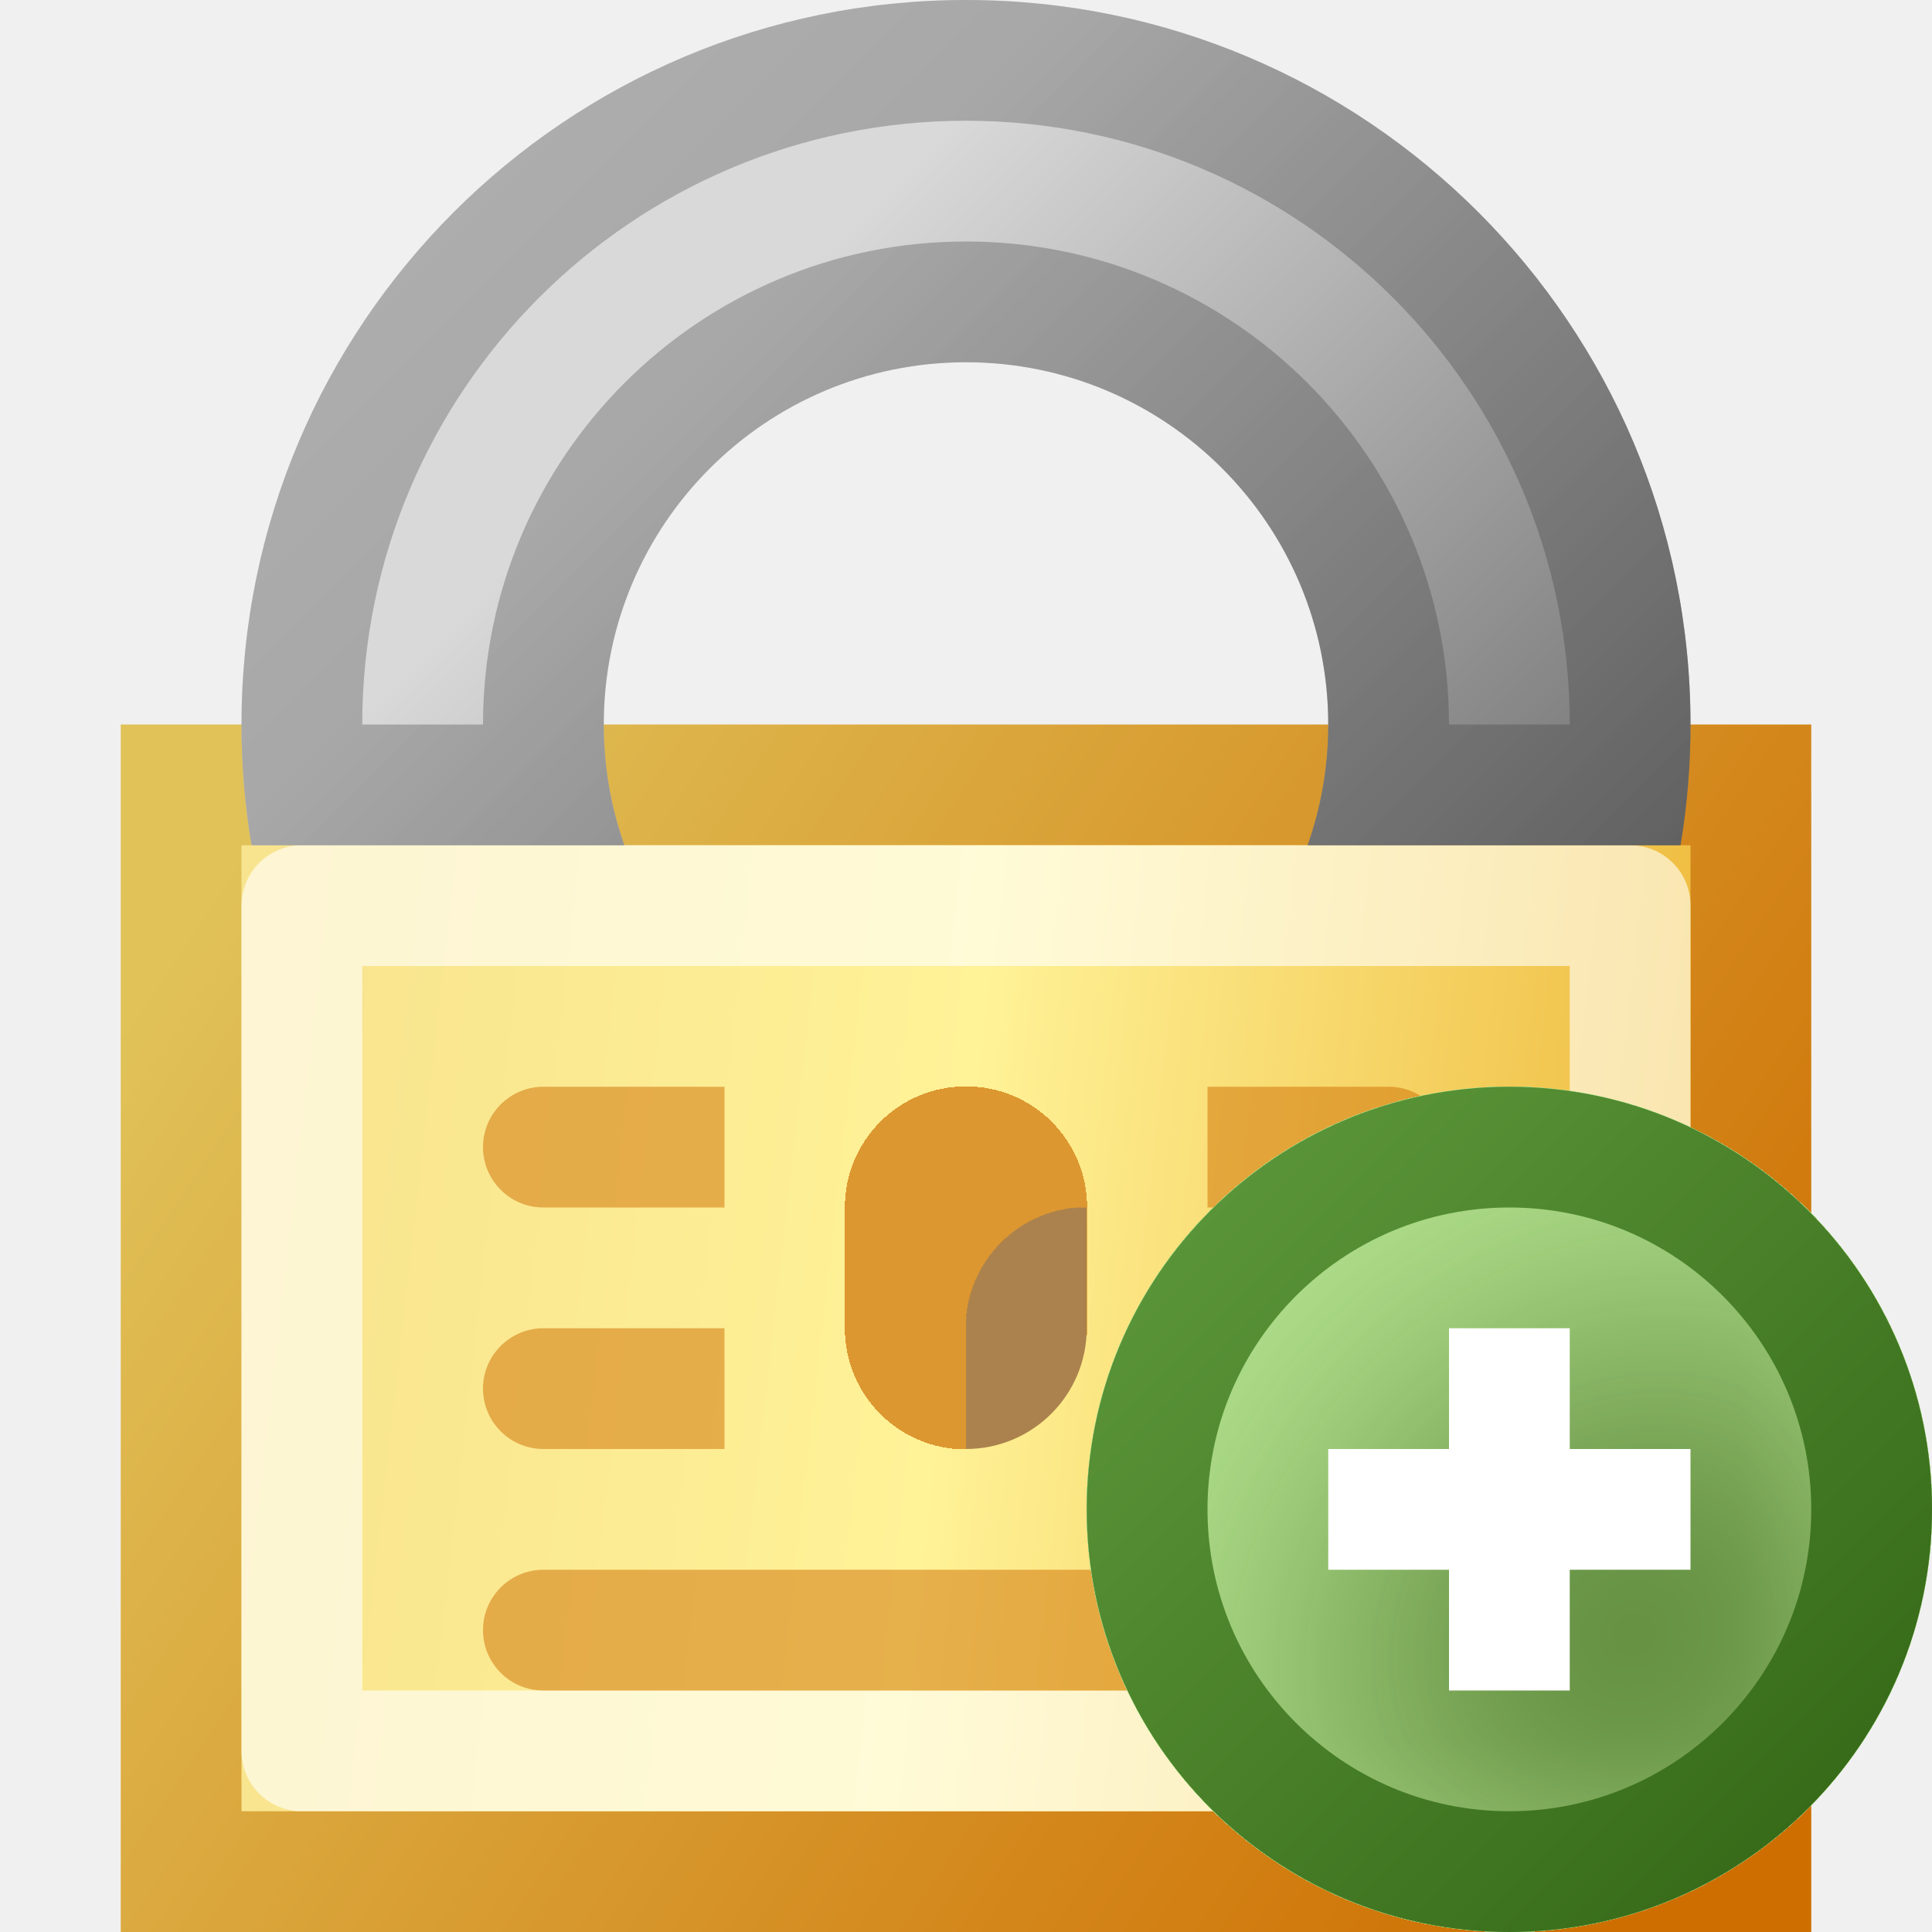
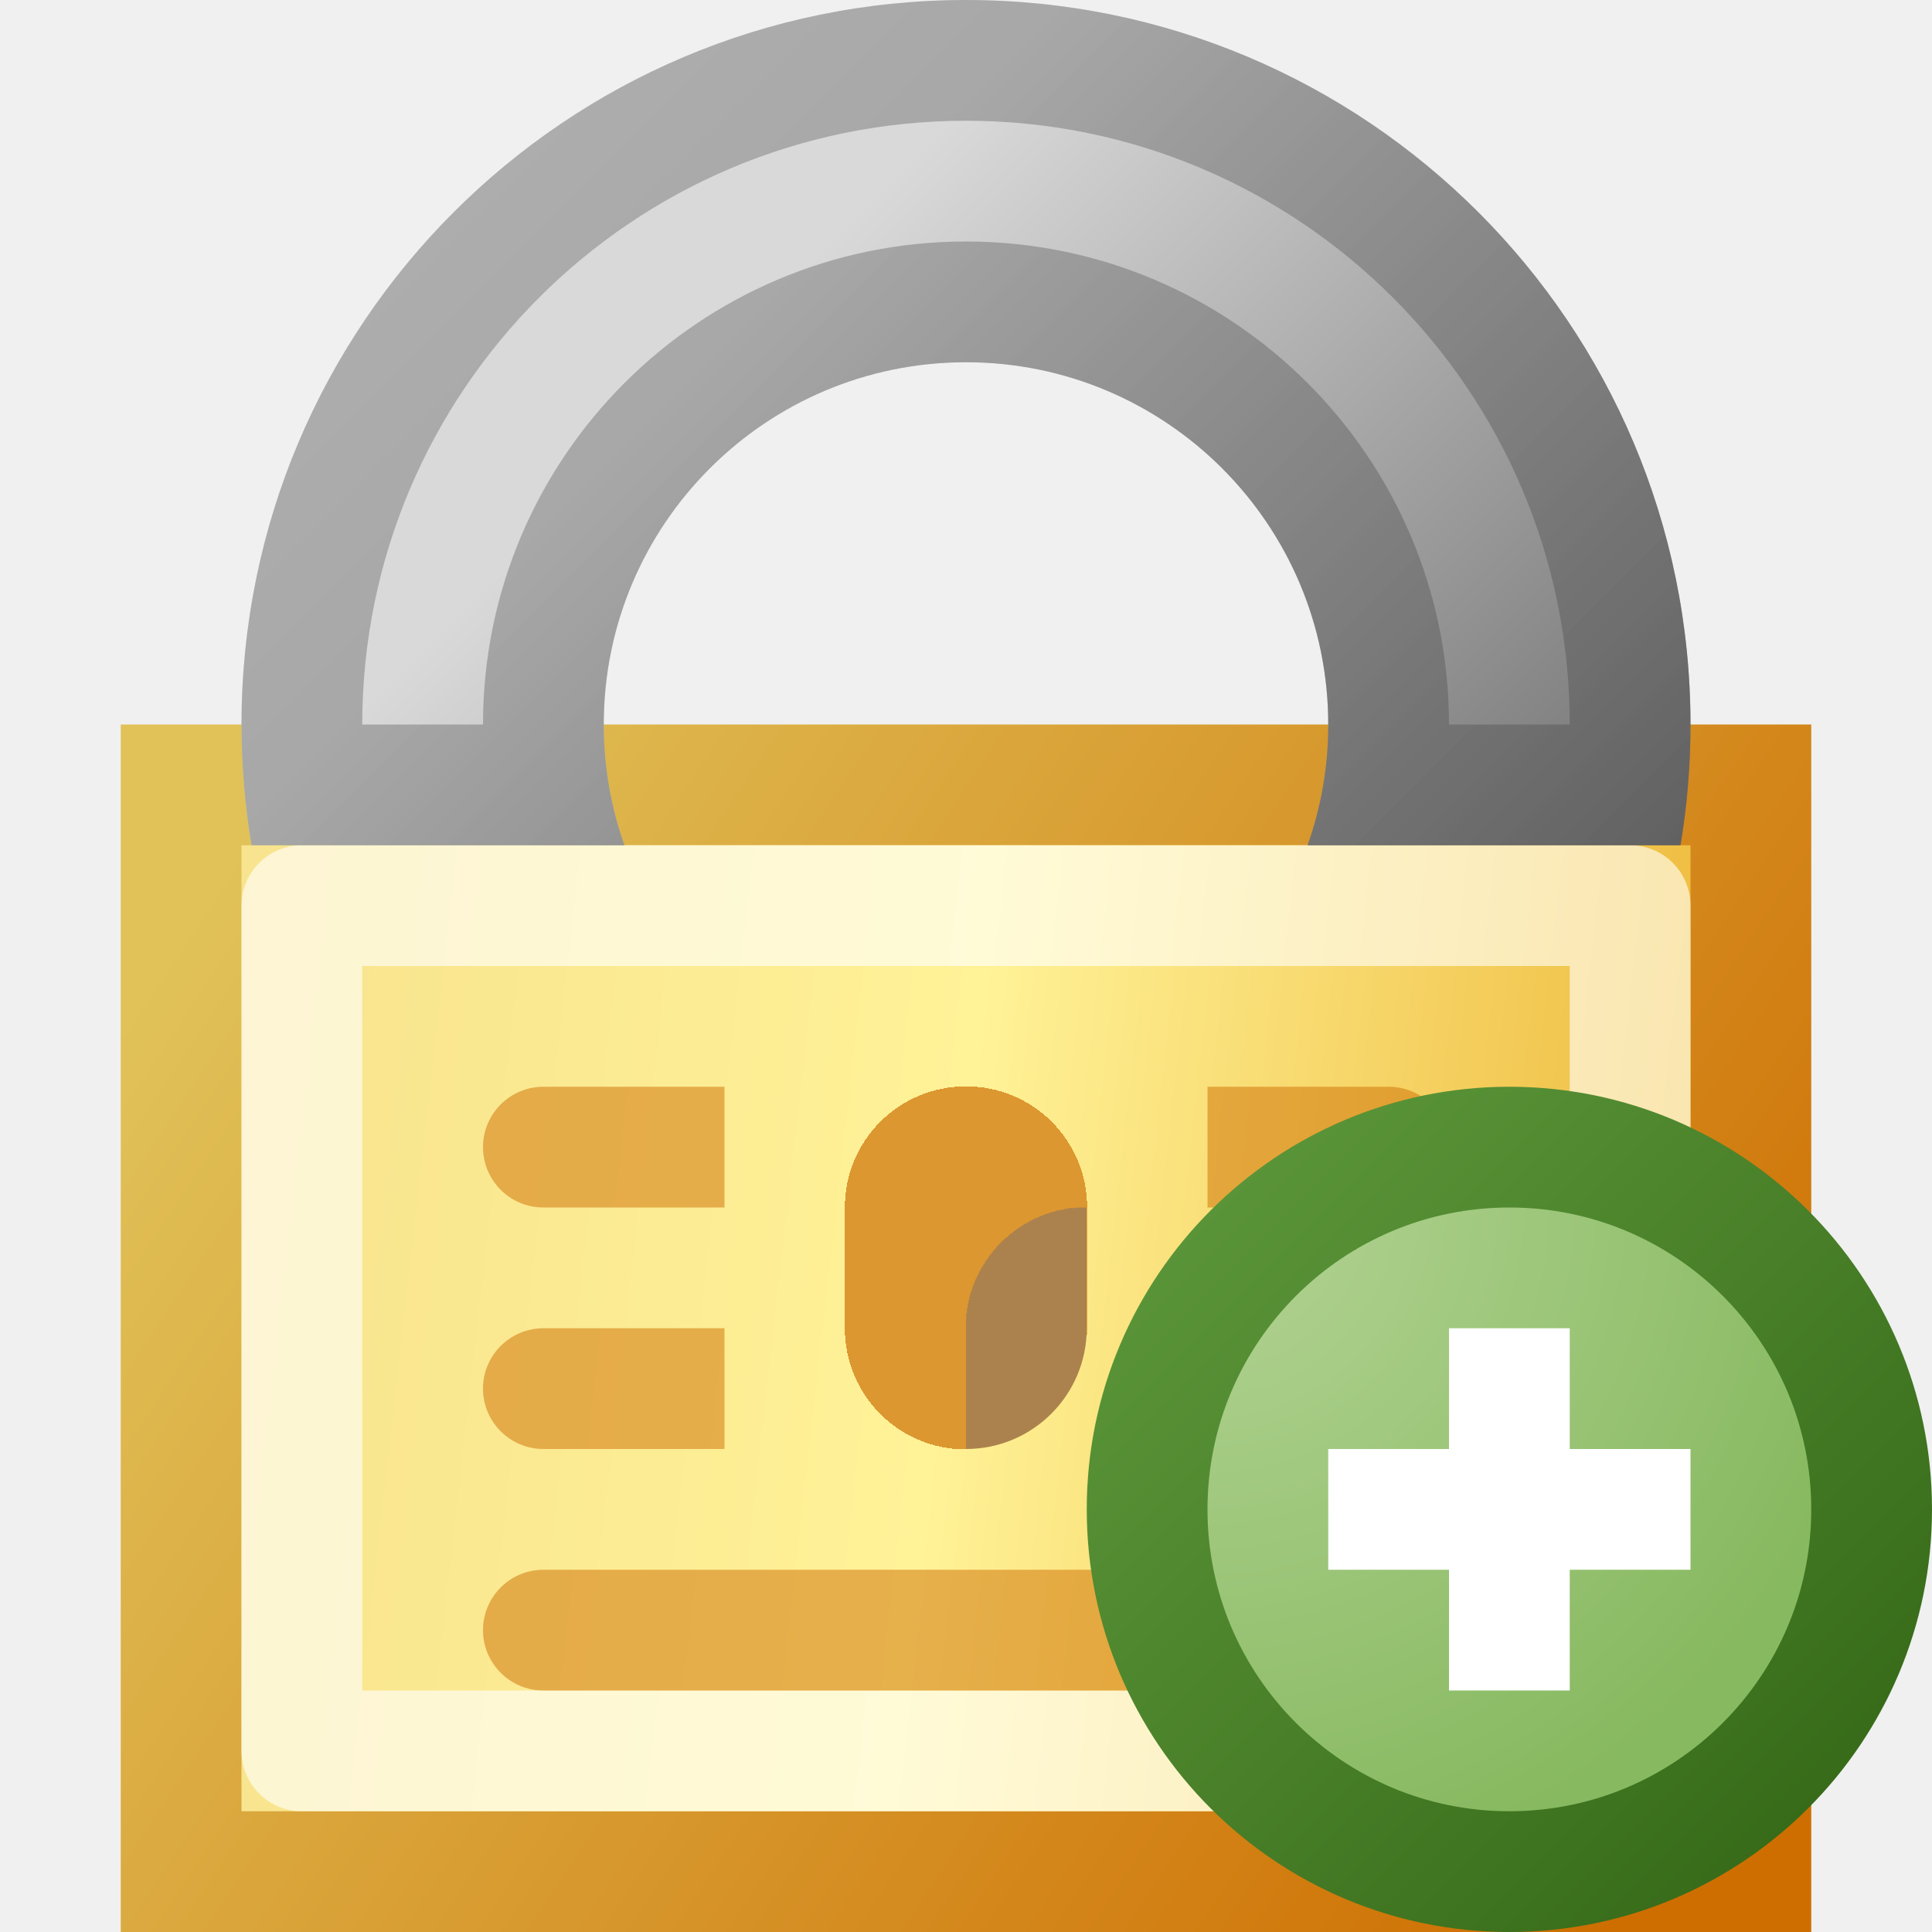
<svg xmlns="http://www.w3.org/2000/svg" width="16" height="16" viewBox="0 0 16 16" fill="none">
  <g clip-path="url(#clip0_241_4704)">
    <rect x="1.5" y="6.5" width="13" height="9" fill="url(#paint0_linear_241_4704)" stroke="url(#paint1_linear_241_4704)" />
    <rect x="2.5" y="7.5" width="11" height="7" stroke="white" stroke-opacity="0.5" stroke-linejoin="round" style="mix-blend-mode:soft-light" />
    <rect x="2.5" y="7.5" width="11" height="7" stroke="white" stroke-opacity="0.5" stroke-linejoin="round" style="mix-blend-mode:hard-light" />
    <path fill-rule="evenodd" clip-rule="evenodd" d="M6 9H4.5C4.224 9 4 9.224 4 9.5C4 9.776 4.224 10 4.5 10H6V9ZM6 11H4.5C4.224 11 4 11.224 4 11.5C4 11.776 4.224 12 4.5 12H6V11ZM10 12V11H11.5C11.776 11 12 11.224 12 11.5C12 11.776 11.776 12 11.5 12H10ZM6 13H4.5C4.224 13 4 13.224 4 13.5C4 13.776 4.224 14 4.5 14H11.5C11.776 14 12 13.776 12 13.5C12 13.224 11.776 13 11.5 13H10H6ZM10 10V9H11.5C11.776 9 12 9.224 12 9.5C12 9.776 11.776 10 11.5 10H10Z" fill="#CE6E01" fill-opacity="0.5" />
    <g filter="url(#filter0_i_241_4704)">
      <rect x="7" y="9" width="2" height="3" rx="1" fill="#AB824D" />
    </g>
    <mask id="path-5-inside-1_241_4704" fill="white">
      <path fill-rule="evenodd" clip-rule="evenodd" d="M2.083 7C2.028 6.675 2 6.341 2 6C2 2.686 4.686 0 8 0C11.314 0 14 2.686 14 6C14 6.341 13.972 6.675 13.917 7H10.829C10.94 6.687 11 6.351 11 6C11 4.343 9.657 3 8 3C6.343 3 5 4.343 5 6C5 6.351 5.06 6.687 5.171 7H2.083Z" />
    </mask>
    <path fill-rule="evenodd" clip-rule="evenodd" d="M2.083 7C2.028 6.675 2 6.341 2 6C2 2.686 4.686 0 8 0C11.314 0 14 2.686 14 6C14 6.341 13.972 6.675 13.917 7H10.829C10.94 6.687 11 6.351 11 6C11 4.343 9.657 3 8 3C6.343 3 5 4.343 5 6C5 6.351 5.06 6.687 5.171 7H2.083Z" fill="url(#paint2_linear_241_4704)" />
    <path d="M2.083 7L1.097 7.165L1.237 8H2.083V7ZM13.917 7V8H14.763L14.903 7.165L13.917 7ZM10.829 7L9.886 6.667L9.415 8H10.829V7ZM5.171 7V8H6.585L6.114 6.667L5.171 7ZM1 6C1 6.396 1.033 6.786 1.097 7.165L3.069 6.835C3.024 6.564 3 6.285 3 6H1ZM8 -1C4.134 -1 1 2.134 1 6H3C3 3.239 5.239 1 8 1V-1ZM15 6C15 2.134 11.866 -1 8 -1V1C10.761 1 13 3.239 13 6H15ZM14.903 7.165C14.967 6.786 15 6.396 15 6H13C13 6.285 12.976 6.564 12.931 6.835L14.903 7.165ZM10.829 8H13.917V6H10.829V8ZM11.772 7.333C11.92 6.915 12 6.466 12 6H10C10 6.236 9.96 6.46 9.886 6.667L11.772 7.333ZM12 6C12 3.791 10.209 2 8 2V4C9.105 4 10 4.895 10 6H12ZM8 2C5.791 2 4 3.791 4 6H6C6 4.895 6.895 4 8 4V2ZM4 6C4 6.466 4.08 6.915 4.228 7.333L6.114 6.667C6.04 6.46 6 6.236 6 6H4ZM2.083 8H5.171V6H2.083V8Z" fill="url(#paint3_linear_241_4704)" fill-opacity="0.5" mask="url(#path-5-inside-1_241_4704)" />
-     <g filter="url(#filter1_i_241_4704)">
-       <circle cx="12.5" cy="12.5" r="3.5" fill="#456F23" />
-     </g>
-     <circle cx="12.5" cy="12.5" r="3" stroke="url(#paint4_linear_241_4704)" />
+     <circle cx="12.5" cy="12.5" r="3" fill="url(#paint4_radial_241_4704)" stroke="url(#paint5_linear_241_4704)" />
    <path fill-rule="evenodd" clip-rule="evenodd" d="M12 12V11H13V12H14V13H13V14H12V13H11V12H12Z" fill="white" />
  </g>
  <defs>
    <filter id="filter0_i_241_4704" x="7" y="9" width="2" height="3" filterUnits="userSpaceOnUse" color-interpolation-filters="sRGB">
      <feFlood flood-opacity="0" result="BackgroundImageFix" />
      <feBlend mode="normal" in="SourceGraphic" in2="BackgroundImageFix" result="shape" />
      <feColorMatrix in="SourceAlpha" type="matrix" values="0 0 0 0 0 0 0 0 0 0 0 0 0 0 0 0 0 0 127 0" result="hardAlpha" />
      <feOffset dx="1" dy="1" />
      <feComposite in2="hardAlpha" operator="arithmetic" k2="-1" k3="1" />
      <feColorMatrix type="matrix" values="0 0 0 0 0.867 0 0 0 0 0.592 0 0 0 0 0.188 0 0 0 1 0" />
-       <feBlend mode="normal" in2="shape" result="effect1_innerShadow_241_4704" />
-     </filter>
-     <filter id="filter1_i_241_4704" x="9" y="9" width="9" height="9" filterUnits="userSpaceOnUse" color-interpolation-filters="sRGB">
-       <feFlood flood-opacity="0" result="BackgroundImageFix" />
-       <feBlend mode="normal" in="SourceGraphic" in2="BackgroundImageFix" result="shape" />
-       <feColorMatrix in="SourceAlpha" type="matrix" values="0 0 0 0 0 0 0 0 0 0 0 0 0 0 0 0 0 0 127 0" result="hardAlpha" />
-       <feOffset dx="2" dy="2" />
-       <feGaussianBlur stdDeviation="4" />
-       <feComposite in2="hardAlpha" operator="arithmetic" k2="-1" k3="1" />
-       <feColorMatrix type="matrix" values="0 0 0 0 0.715 0 0 0 0 0.899 0 0 0 0 0.57 0 0 0 1 0" />
      <feBlend mode="normal" in2="shape" result="effect1_innerShadow_241_4704" />
    </filter>
    <linearGradient id="paint0_linear_241_4704" x1="2" y1="12" x2="13.848" y2="13.343" gradientUnits="userSpaceOnUse">
      <stop stop-color="#F8E48E" />
      <stop offset="0.477" stop-color="#FFF297" />
      <stop offset="1" stop-color="#EEBA3C" />
    </linearGradient>
    <linearGradient id="paint1_linear_241_4704" x1="2" y1="7" x2="14" y2="15" gradientUnits="userSpaceOnUse">
      <stop stop-color="#E0C259" />
      <stop offset="1" stop-color="#CE6E01" />
    </linearGradient>
    <linearGradient id="paint2_linear_241_4704" x1="5.429" y1="3.429" x2="11.429" y2="9.429" gradientUnits="userSpaceOnUse">
      <stop stop-color="#D9D9D9" />
      <stop offset="1" stop-color="#737373" />
    </linearGradient>
    <linearGradient id="paint3_linear_241_4704" x1="14" y1="12" x2="2" y2="5.10897e-08" gradientUnits="userSpaceOnUse">
      <stop stop-color="#404040" />
      <stop offset="1" stop-color="#8D8D8D" />
    </linearGradient>
-     <linearGradient id="paint4_linear_241_4704" x1="15" y1="15" x2="10" y2="10" gradientUnits="userSpaceOnUse">
+     <radialGradient id="paint4_radial_241_4704" cx="0" cy="0" r="1" gradientUnits="userSpaceOnUse" gradientTransform="translate(10 10) rotate(45) scale(5.65685)">
+       <stop stop-color="#B4D495" />
+       <stop offset="1" stop-color="#87B960" />
+     </radialGradient>
+     <linearGradient id="paint5_linear_241_4704" x1="15" y1="15" x2="10" y2="10" gradientUnits="userSpaceOnUse">
      <stop stop-color="#376B19" />
      <stop offset="1" stop-color="#5A9438" />
    </linearGradient>
    <clipPath id="clip0_241_4704">
      <rect width="16" height="16" fill="white" />
    </clipPath>
  </defs>
</svg>
